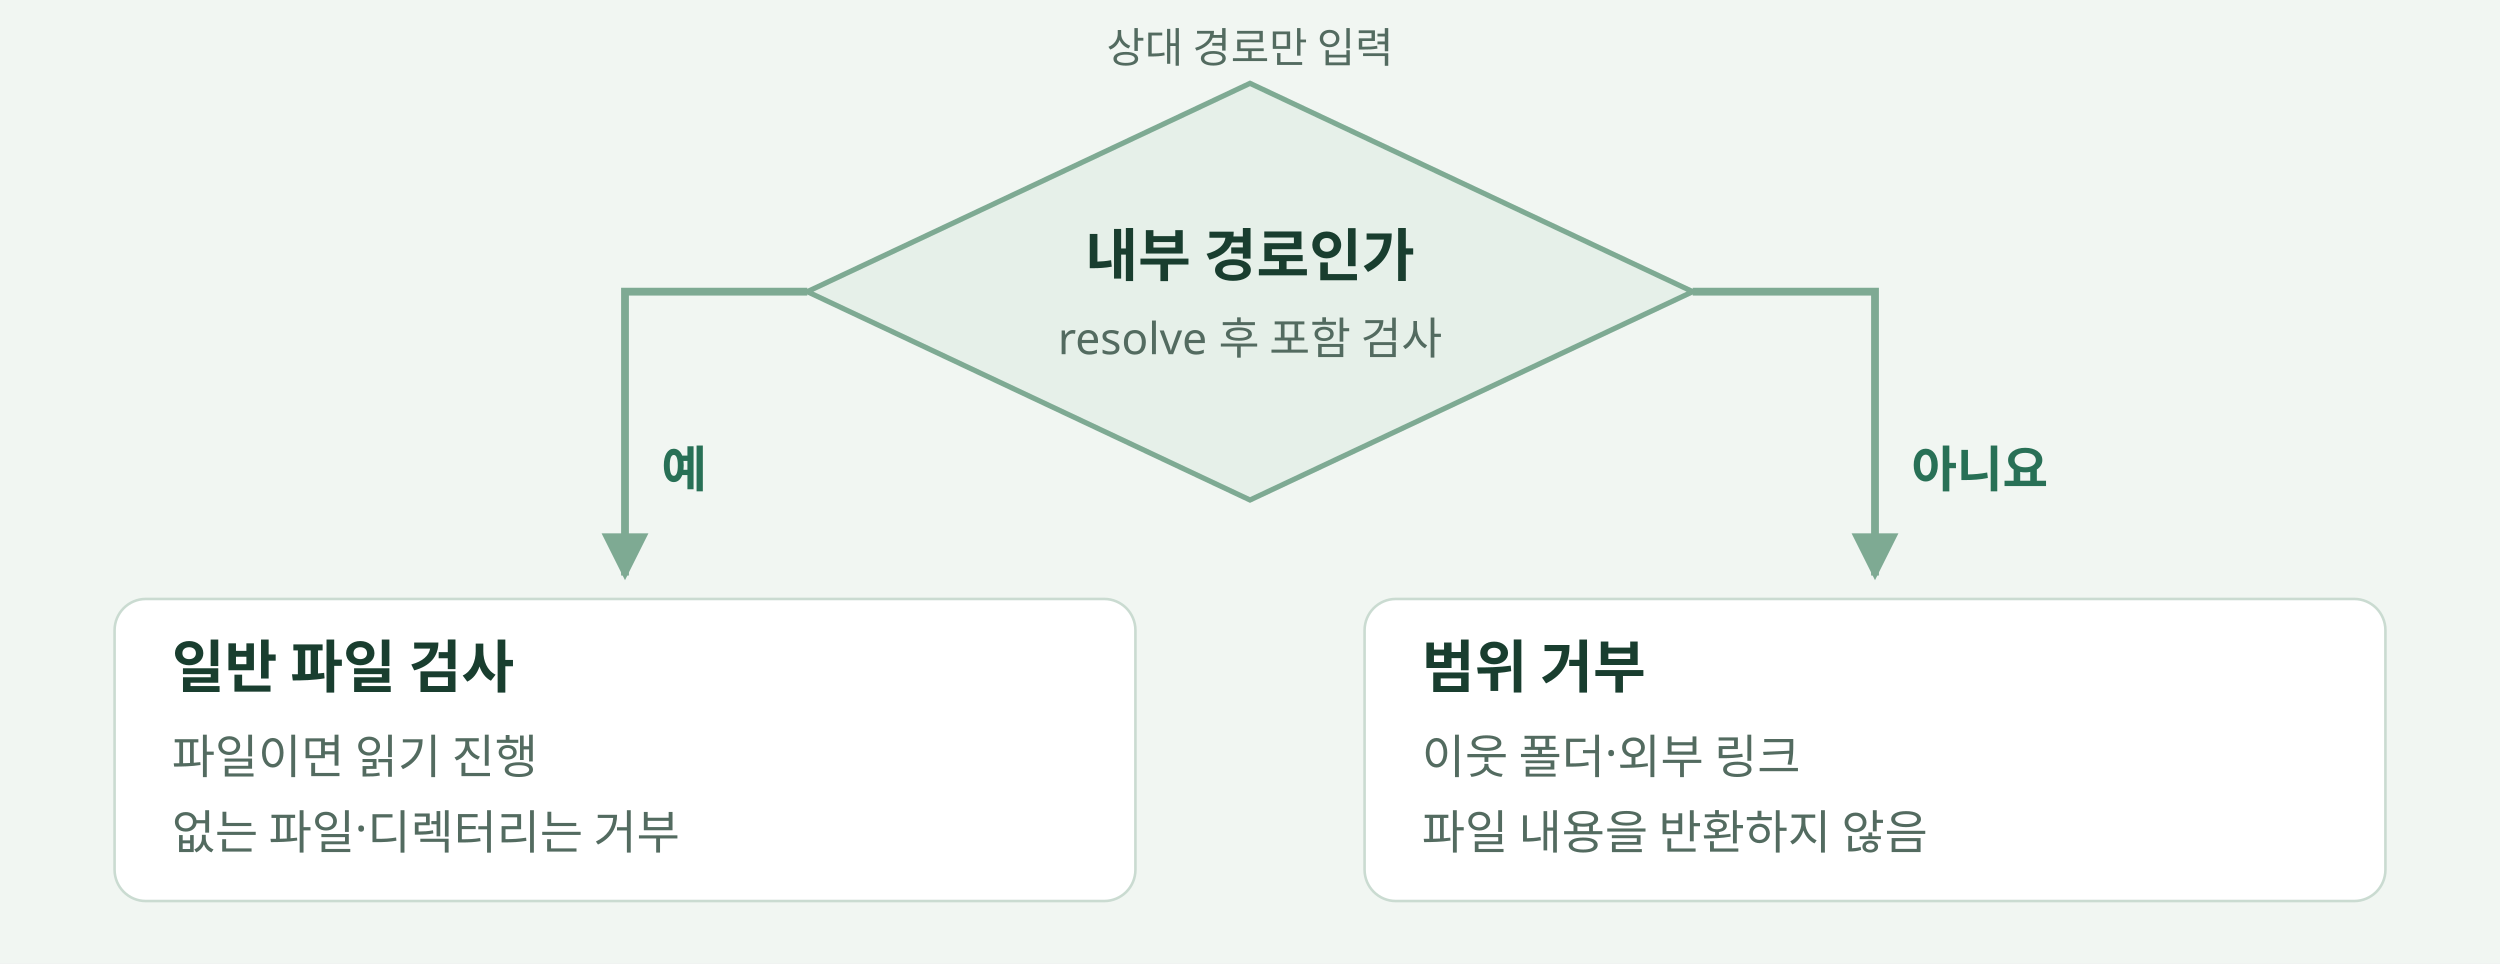
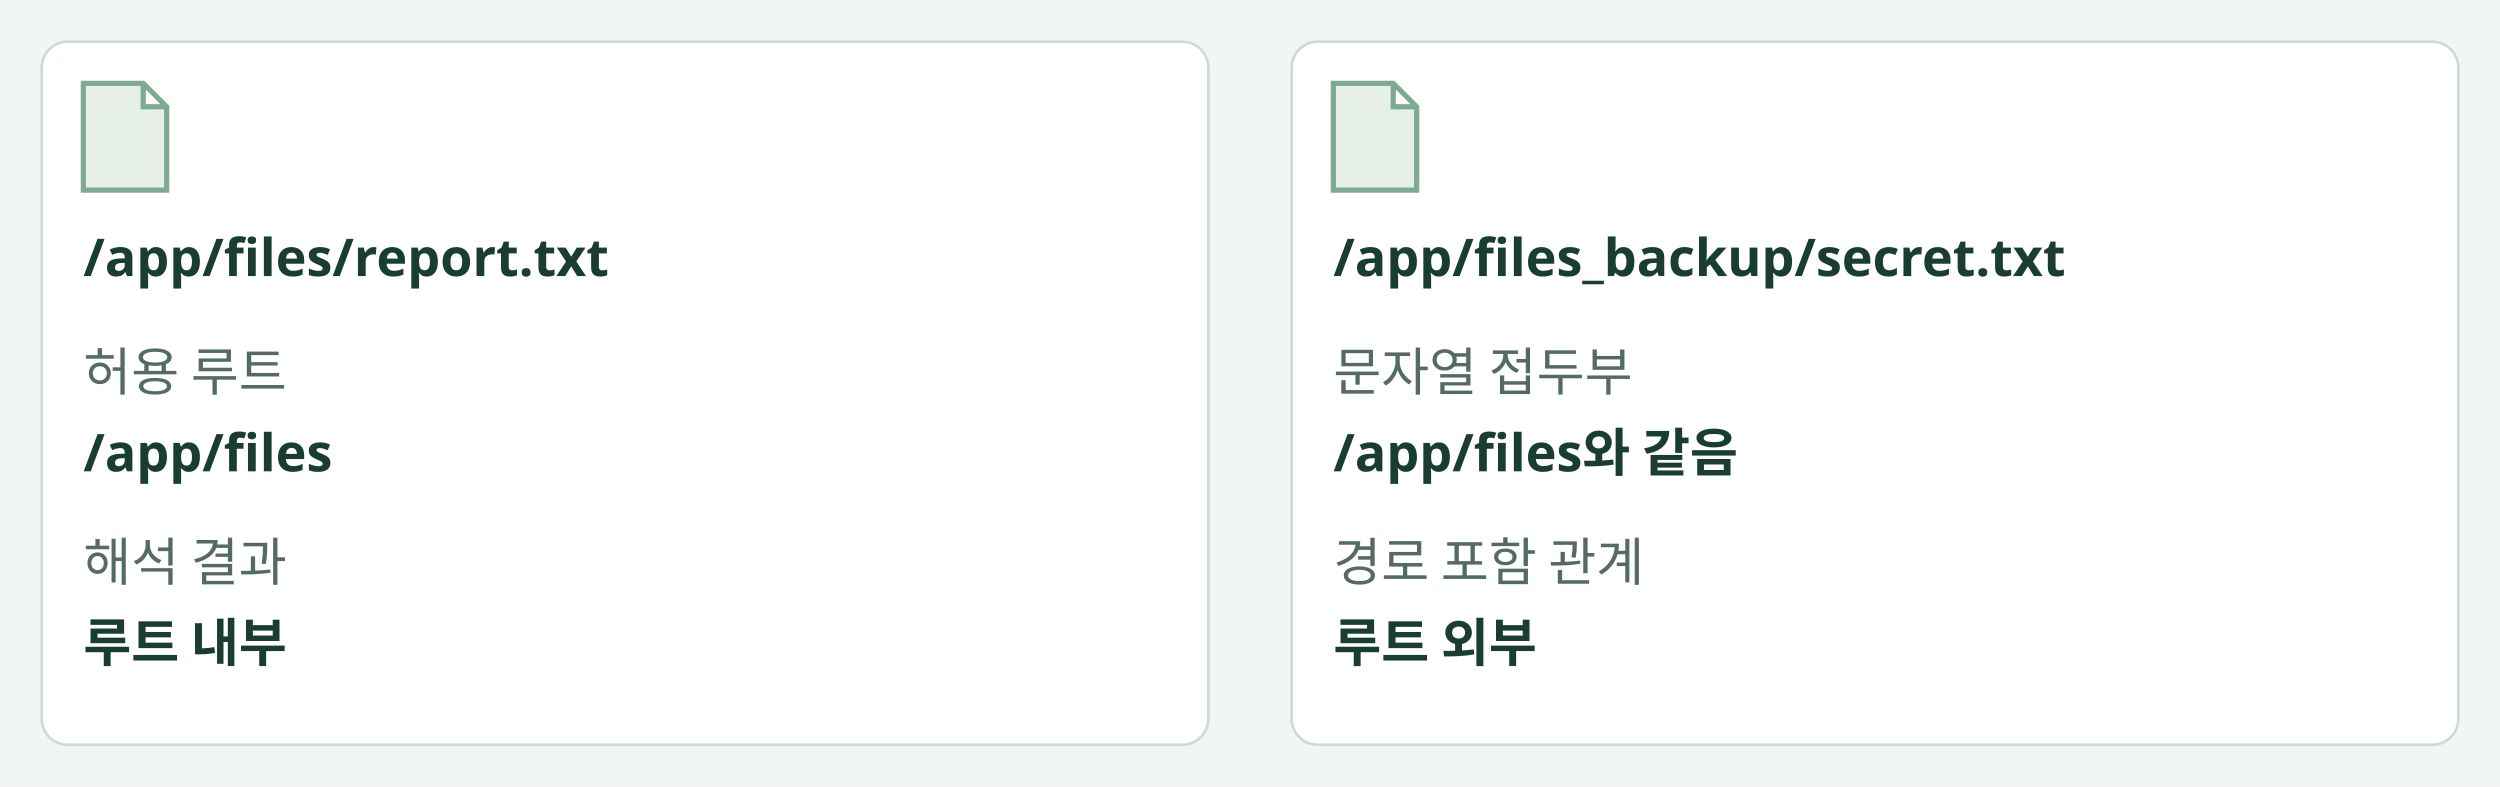
- <svg xmlns="http://www.w3.org/2000/svg" width="960" height="370" viewBox="0 108 960 370" data-diagram-kind="decision" role="img" aria-labelledby="title desc">
+ <svg xmlns="http://www.w3.org/2000/svg" width="960" height="302" viewBox="0 0 960 302" data-diagram-kind="decision" data-explanation="structured" role="img" aria-labelledby="title desc">
  <defs>
-     <marker id="arrow" viewBox="0 0 10 10" refX="9" refY="5" markerWidth="6" markerHeight="6" orient="auto-start-reverse">
+     <marker id="arrow" viewBox="0 0 10 10" refX="9" refY="5" markerWidth="5" markerHeight="5" orient="auto-start-reverse">
      <path d="M0 0L10 5L0 10Z" fill="#7eaa93" />
    </marker>
  </defs>
-   <rect y="108" width="960" height="370" fill="#f1f6f2" />
+   <rect width="960" height="302" fill="#f1f6f2" />
  <g font-family="'Malgun Gothic','Noto Sans KR',sans-serif">
-     <path d="M480 140L650 220L480 300L310 220Z" fill="#e6f0e9" stroke="#7eaa93" stroke-width="2" />
-     <text x="480" y="214" font-size="22" fill="#193e2f" font-weight="700" text-anchor="middle">내부 경로인가</text>
-     <text x="480" y="244" font-size="17" fill="#536b60" font-weight="400" text-anchor="middle">resolve 후 포함 검사</text>
-     <text x="480" y="132" font-size="16" fill="#536b60" font-weight="400" text-anchor="middle">상대 경로만 입력</text>
-     <path d="M310 220H240V329" fill="none" stroke="#7eaa93" stroke-width="3" marker-end="url(#arrow)" />
-     <path d="M650 220H720V329" fill="none" stroke="#7eaa93" stroke-width="3" marker-end="url(#arrow)" />
-     <text x="254" y="295" font-size="19" fill="#287056" font-weight="700" text-anchor="start">예</text>
-     <text x="734" y="295" font-size="19" fill="#287056" font-weight="700" text-anchor="start">아니요</text>
-     <rect x="44" y="338" width="392" height="116" rx="12" fill="#fff" stroke="#cadbd1" />
-     <text x="66" y="372" font-size="22" fill="#193e2f" font-weight="700" text-anchor="start">일반 파일 검사</text>
-     <text x="66" y="405" font-size="18" fill="#536b60" font-weight="400" text-anchor="start">파일이면 읽기 진행</text>
-     <text x="66" y="434" font-size="18" fill="#536b60" font-weight="400" text-anchor="start">없는 파일·디렉터리는 거부</text>
-     <rect x="524" y="338" width="392" height="116" rx="12" fill="#fff" stroke="#cadbd1" />
-     <text x="546" y="372" font-size="22" fill="#193e2f" font-weight="700" text-anchor="start">범위 거부</text>
-     <text x="546" y="405" font-size="18" fill="#536b60" font-weight="400" text-anchor="start">이웃 폴더·외부 링크</text>
-     <text x="546" y="434" font-size="18" fill="#536b60" font-weight="400" text-anchor="start">파일 내용을 반환하지 않음</text>
+     <g data-panel="file">
+       <rect x="16" y="16" width="448" height="270" rx="10" fill="#fff" stroke="#cadbd1" />
+       <path d="M32 32h23l9 9v32H32Z M55 32v9h9" fill="#e6f0e9" stroke="#7eaa93" stroke-width="2" />
+       <text x="32" y="106" font-size="20" fill="#193e2f" font-weight="700" text-anchor="start" data-role="key">
+         <tspan x="32" dy="0">/app/files/report.txt</tspan>
+       </text>
+       <text x="32" y="150" font-size="20" fill="#536b60" font-weight="400" text-anchor="start">
+         <tspan x="32" dy="0">허용 루트</tspan>
+       </text>
+       <text x="32" y="181" font-size="20" fill="#193e2f" font-weight="700" text-anchor="start" data-role="key">
+         <tspan x="32" dy="0">/app/files</tspan>
+       </text>
+       <text x="32" y="223" font-size="20" fill="#536b60" font-weight="400" text-anchor="start">
+         <tspan x="32" dy="0">해석 결과</tspan>
+       </text>
+       <text x="32" y="254" font-size="20" fill="#193e2f" font-weight="700" text-anchor="start" data-role="key">
+         <tspan x="32" dy="0">루트 내부</tspan>
+       </text>
+     </g>
+     <g data-panel="file">
+       <rect x="496" y="16" width="448" height="270" rx="10" fill="#fff" stroke="#cadbd1" />
+       <path d="M512 32h23l9 9v32H512Z M535 32v9h9" fill="#e6f0e9" stroke="#7eaa93" stroke-width="2" />
+       <text x="512" y="106" font-size="20" fill="#193e2f" font-weight="700" text-anchor="start" data-role="key">
+         <tspan x="512" dy="0">/app/files_backup/secret.txt</tspan>
+       </text>
+       <text x="512" y="150" font-size="20" fill="#536b60" font-weight="400" text-anchor="start">
+         <tspan x="512" dy="0">문자열 접두부</tspan>
+       </text>
+       <text x="512" y="181" font-size="20" fill="#193e2f" font-weight="700" text-anchor="start" data-role="key">
+         <tspan x="512" dy="0">/app/files와 같음</tspan>
+       </text>
+       <text x="512" y="223" font-size="20" fill="#536b60" font-weight="400" text-anchor="start">
+         <tspan x="512" dy="0">경로 포함 관계</tspan>
+       </text>
+       <text x="512" y="254" font-size="20" fill="#193e2f" font-weight="700" text-anchor="start" data-role="key">
+         <tspan x="512" dy="0">루트 외부</tspan>
+       </text>
+     </g>
  </g>
</svg>
